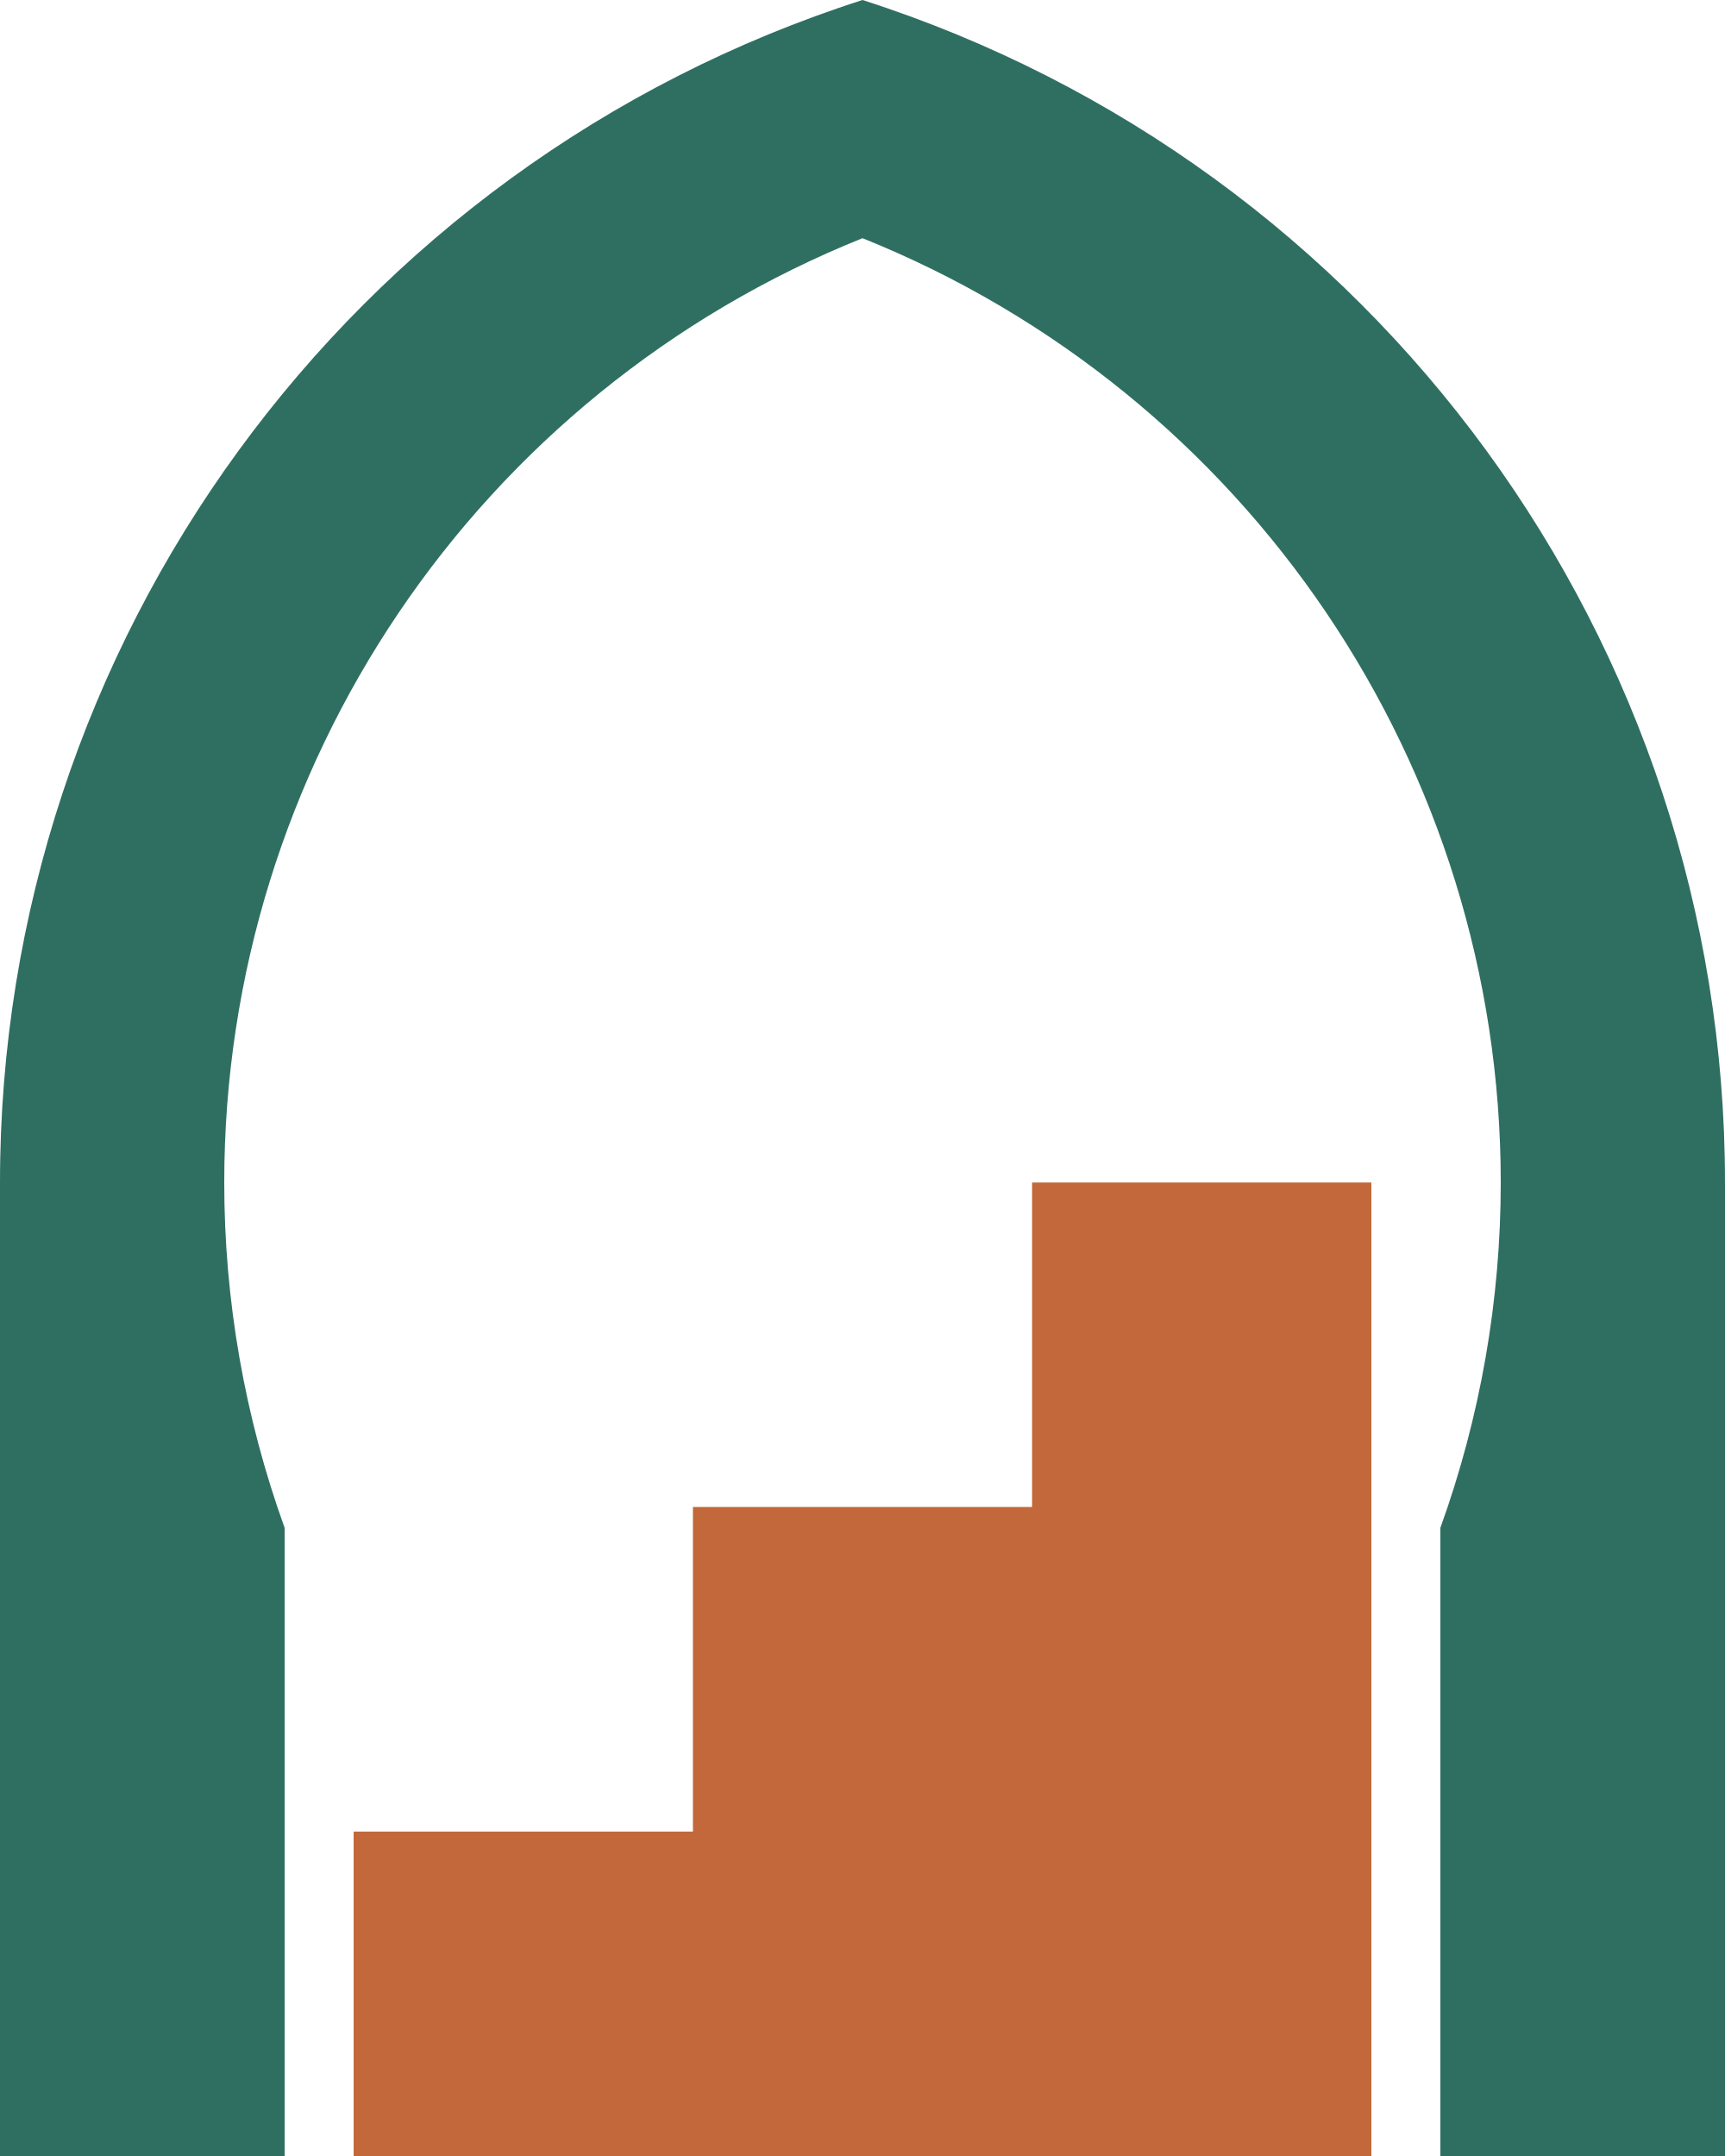
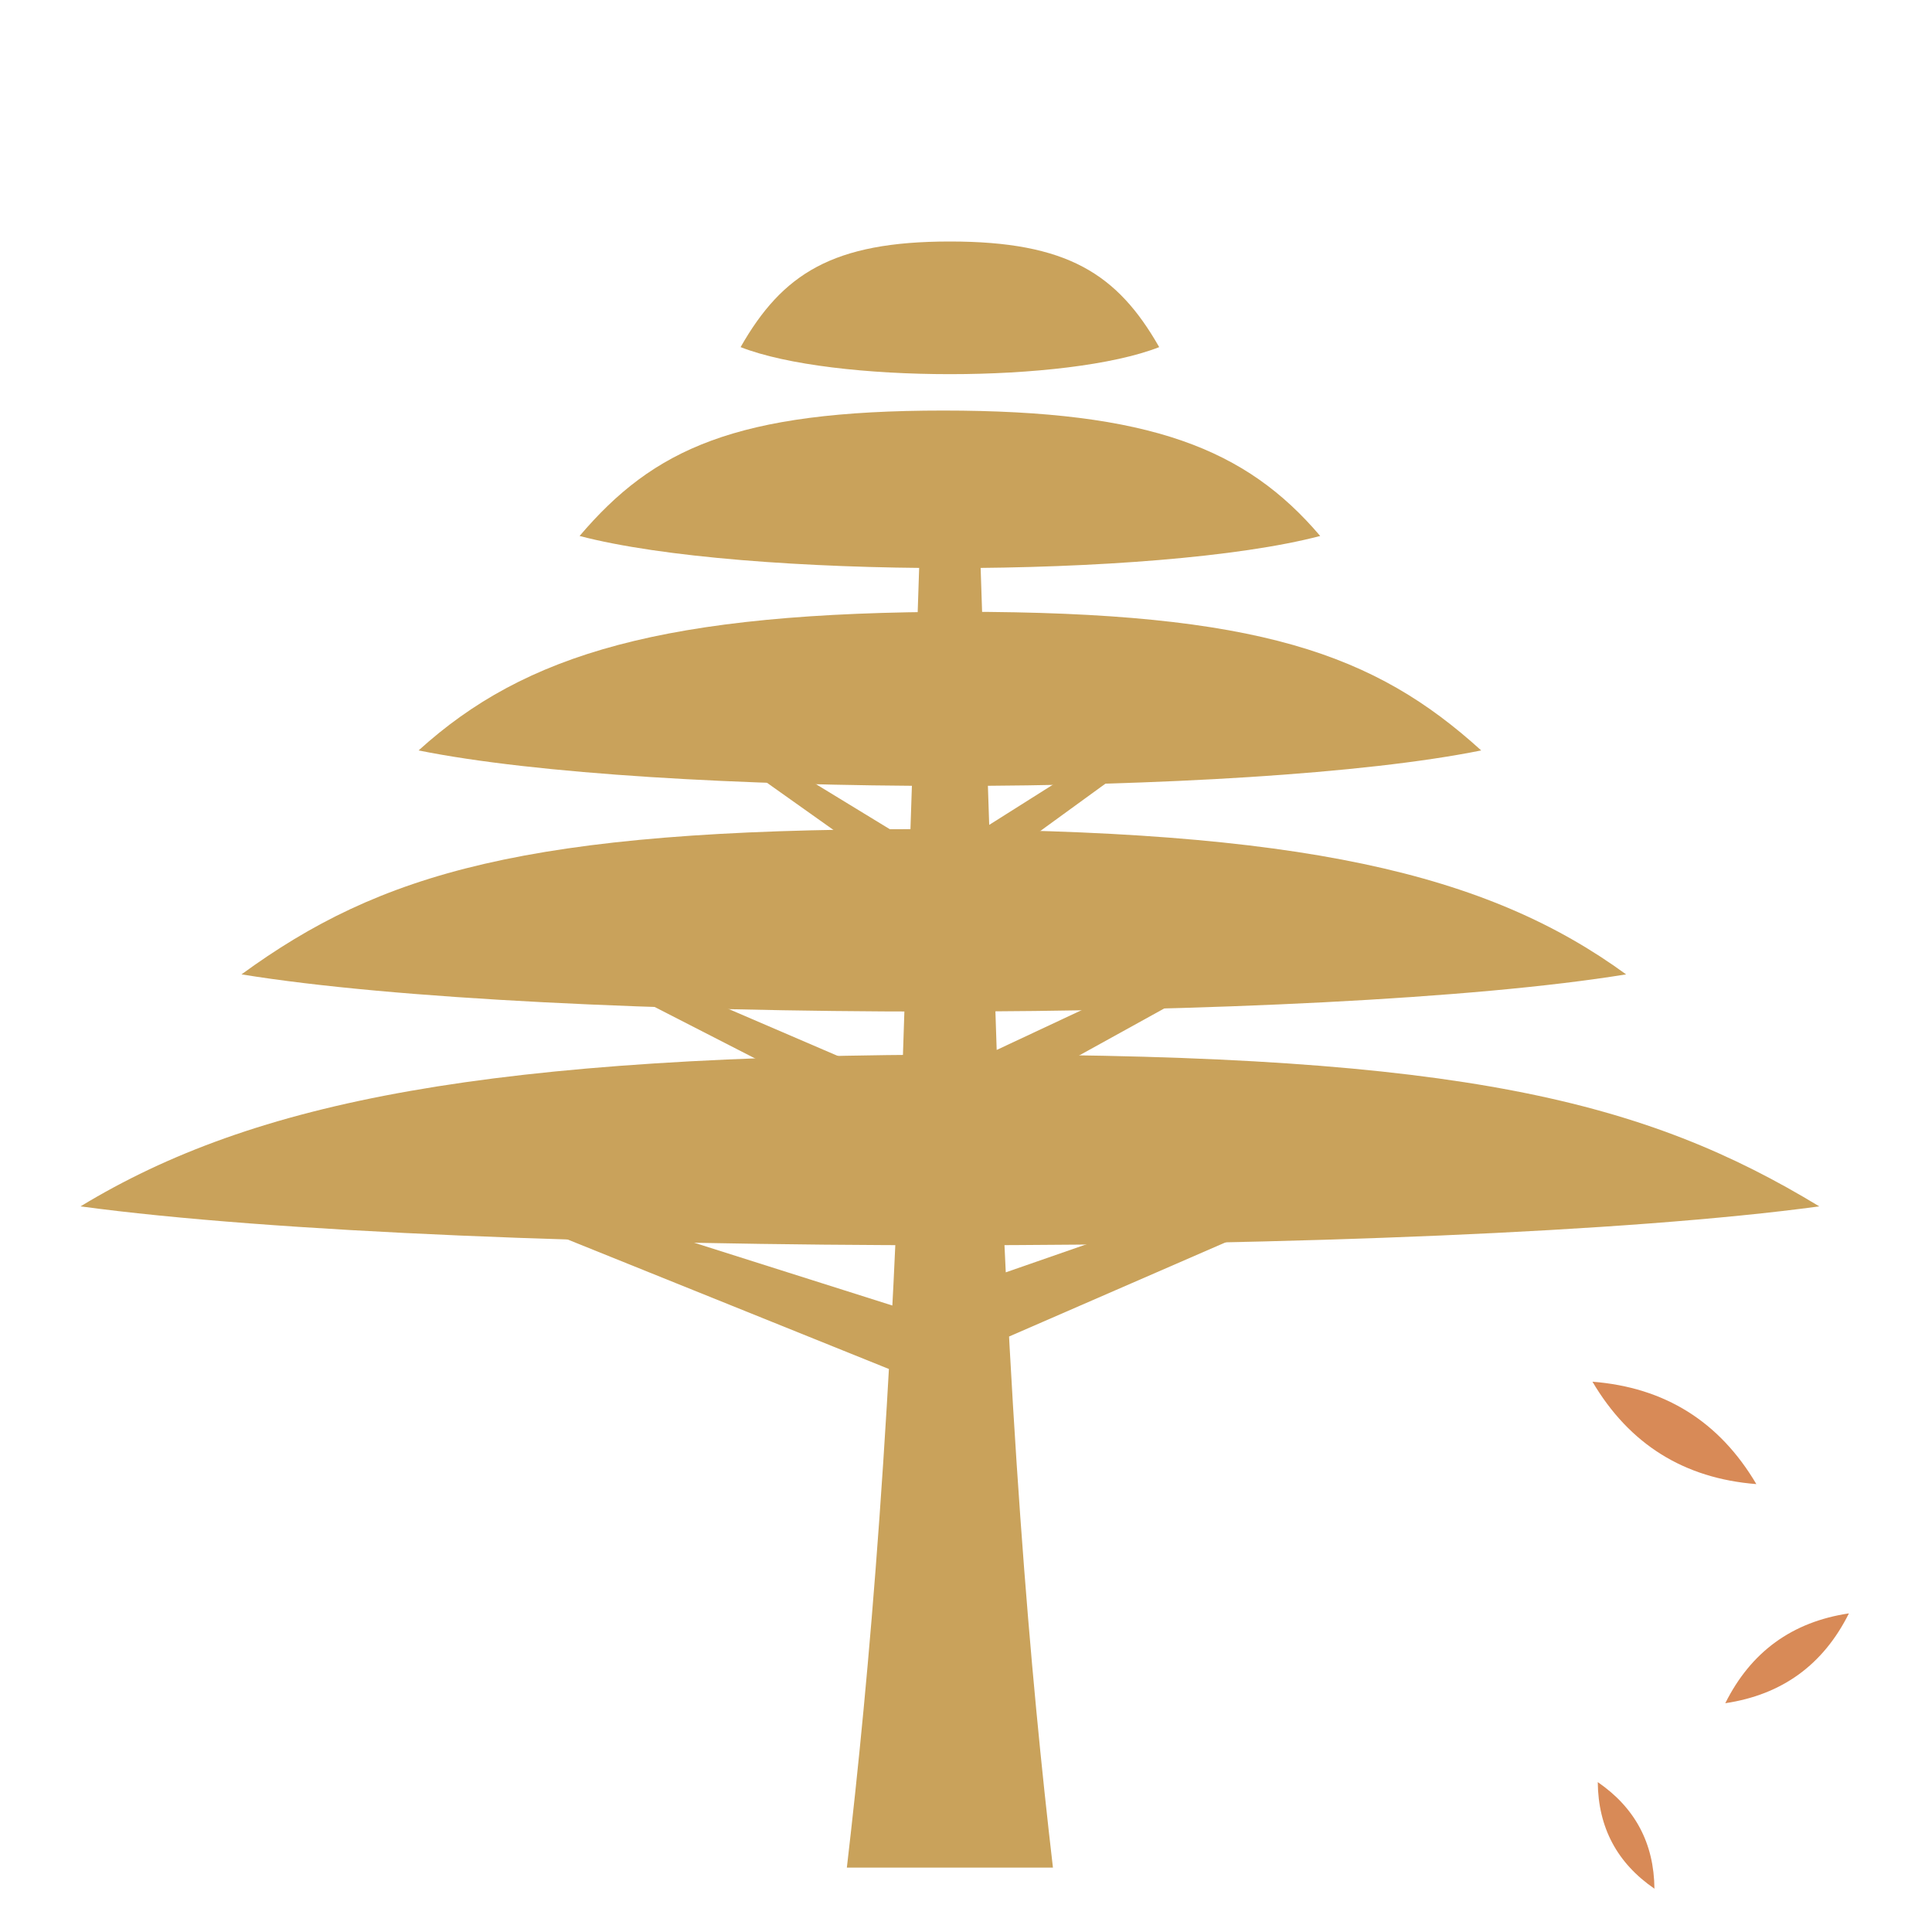
- <svg xmlns="http://www.w3.org/2000/svg" viewBox="0 0 100 125" role="img" aria-label="EduPlateforme">
-   <path fill="#2F6F62" fill-rule="evenodd" d="M0 125V68.56A72 72 0 0 1 50 0A72 72 0 0 1 100 68.56V125ZM16.5 125V88.58A59 59 0 0 1 13 68.56A59 59 0 0 1 50 13.81A59 59 0 0 1 87 68.56A59 59 0 0 1 83.5 88.58V125Z" />
-   <path fill="#C2683A" d="M20.5 125V106.19H40.17V87.37H59.83V68.56H79.5V125Z" />
+ <svg xmlns="http://www.w3.org/2000/svg" viewBox="0 0 120 120" role="img" aria-label="EduPlateforme">
+   <path fill="#C9A25B" d="M52.6 116C54 104 55.4 88 56.2 62L57.4 26H60.6L61.8 62C62.6 88 64 104 65.4 116ZM57.32 85.88L25.76 73.16L26.24 71.84L58.68 82.12ZM59.27 80.14L91.75 68.85L92.25 70.15L60.73 83.86ZM57.86 71.36L32.77 58.5L33.23 57.5L59.14 68.64ZM58.82 66.66L84.75 54.51L85.25 55.49L60.18 69.34ZM58.04 56L41.72 44.42L42.28 43.58L59.36 54ZM58.63 53.01L76.72 41.59L77.28 42.41L59.97 54.99Z" />
+   <path fill="#C9A25B" d="M5 74.93C15.8 68.38 30.32 65.5 60.56 65.5C90.8 65.5 102.2 68.38 113 74.93C89.24 78.15 28.76 78.15 5 74.93ZM15 60.52C23.6 54.25 32.68 51.5 56.76 51.5C80.84 51.5 92.4 54.25 101 60.52C82.08 63.6 33.92 63.6 15 60.52ZM26 46.61C32.6 40.62 41.23 38 59.71 38C78.19 38 85.4 40.62 92 46.61C77.48 49.55 40.52 49.55 26 46.61ZM36 33.29C40.6 27.88 45.71 25.5 58.59 25.5C71.47 25.5 77.4 27.88 82 33.29C71.88 35.95 46.12 35.95 36 33.29ZM46 21.56C48.6 17 51.72 15 59 15C66.28 15 69.4 17 72 21.56C66.28 23.8 51.72 23.8 46 21.56Z" />
+   <path fill="#D88A57" d="M98.91 85.82Q102.35 91.65 109.09 92.18Q105.65 86.35 98.91 85.82ZM107.16 105.79Q112.45 105 114.84 100.21Q109.55 101 107.16 105.79ZM99.24 110.69Q99.28 114.92 102.76 117.31Q102.72 113.08 99.24 110.69Z" />
</svg>
